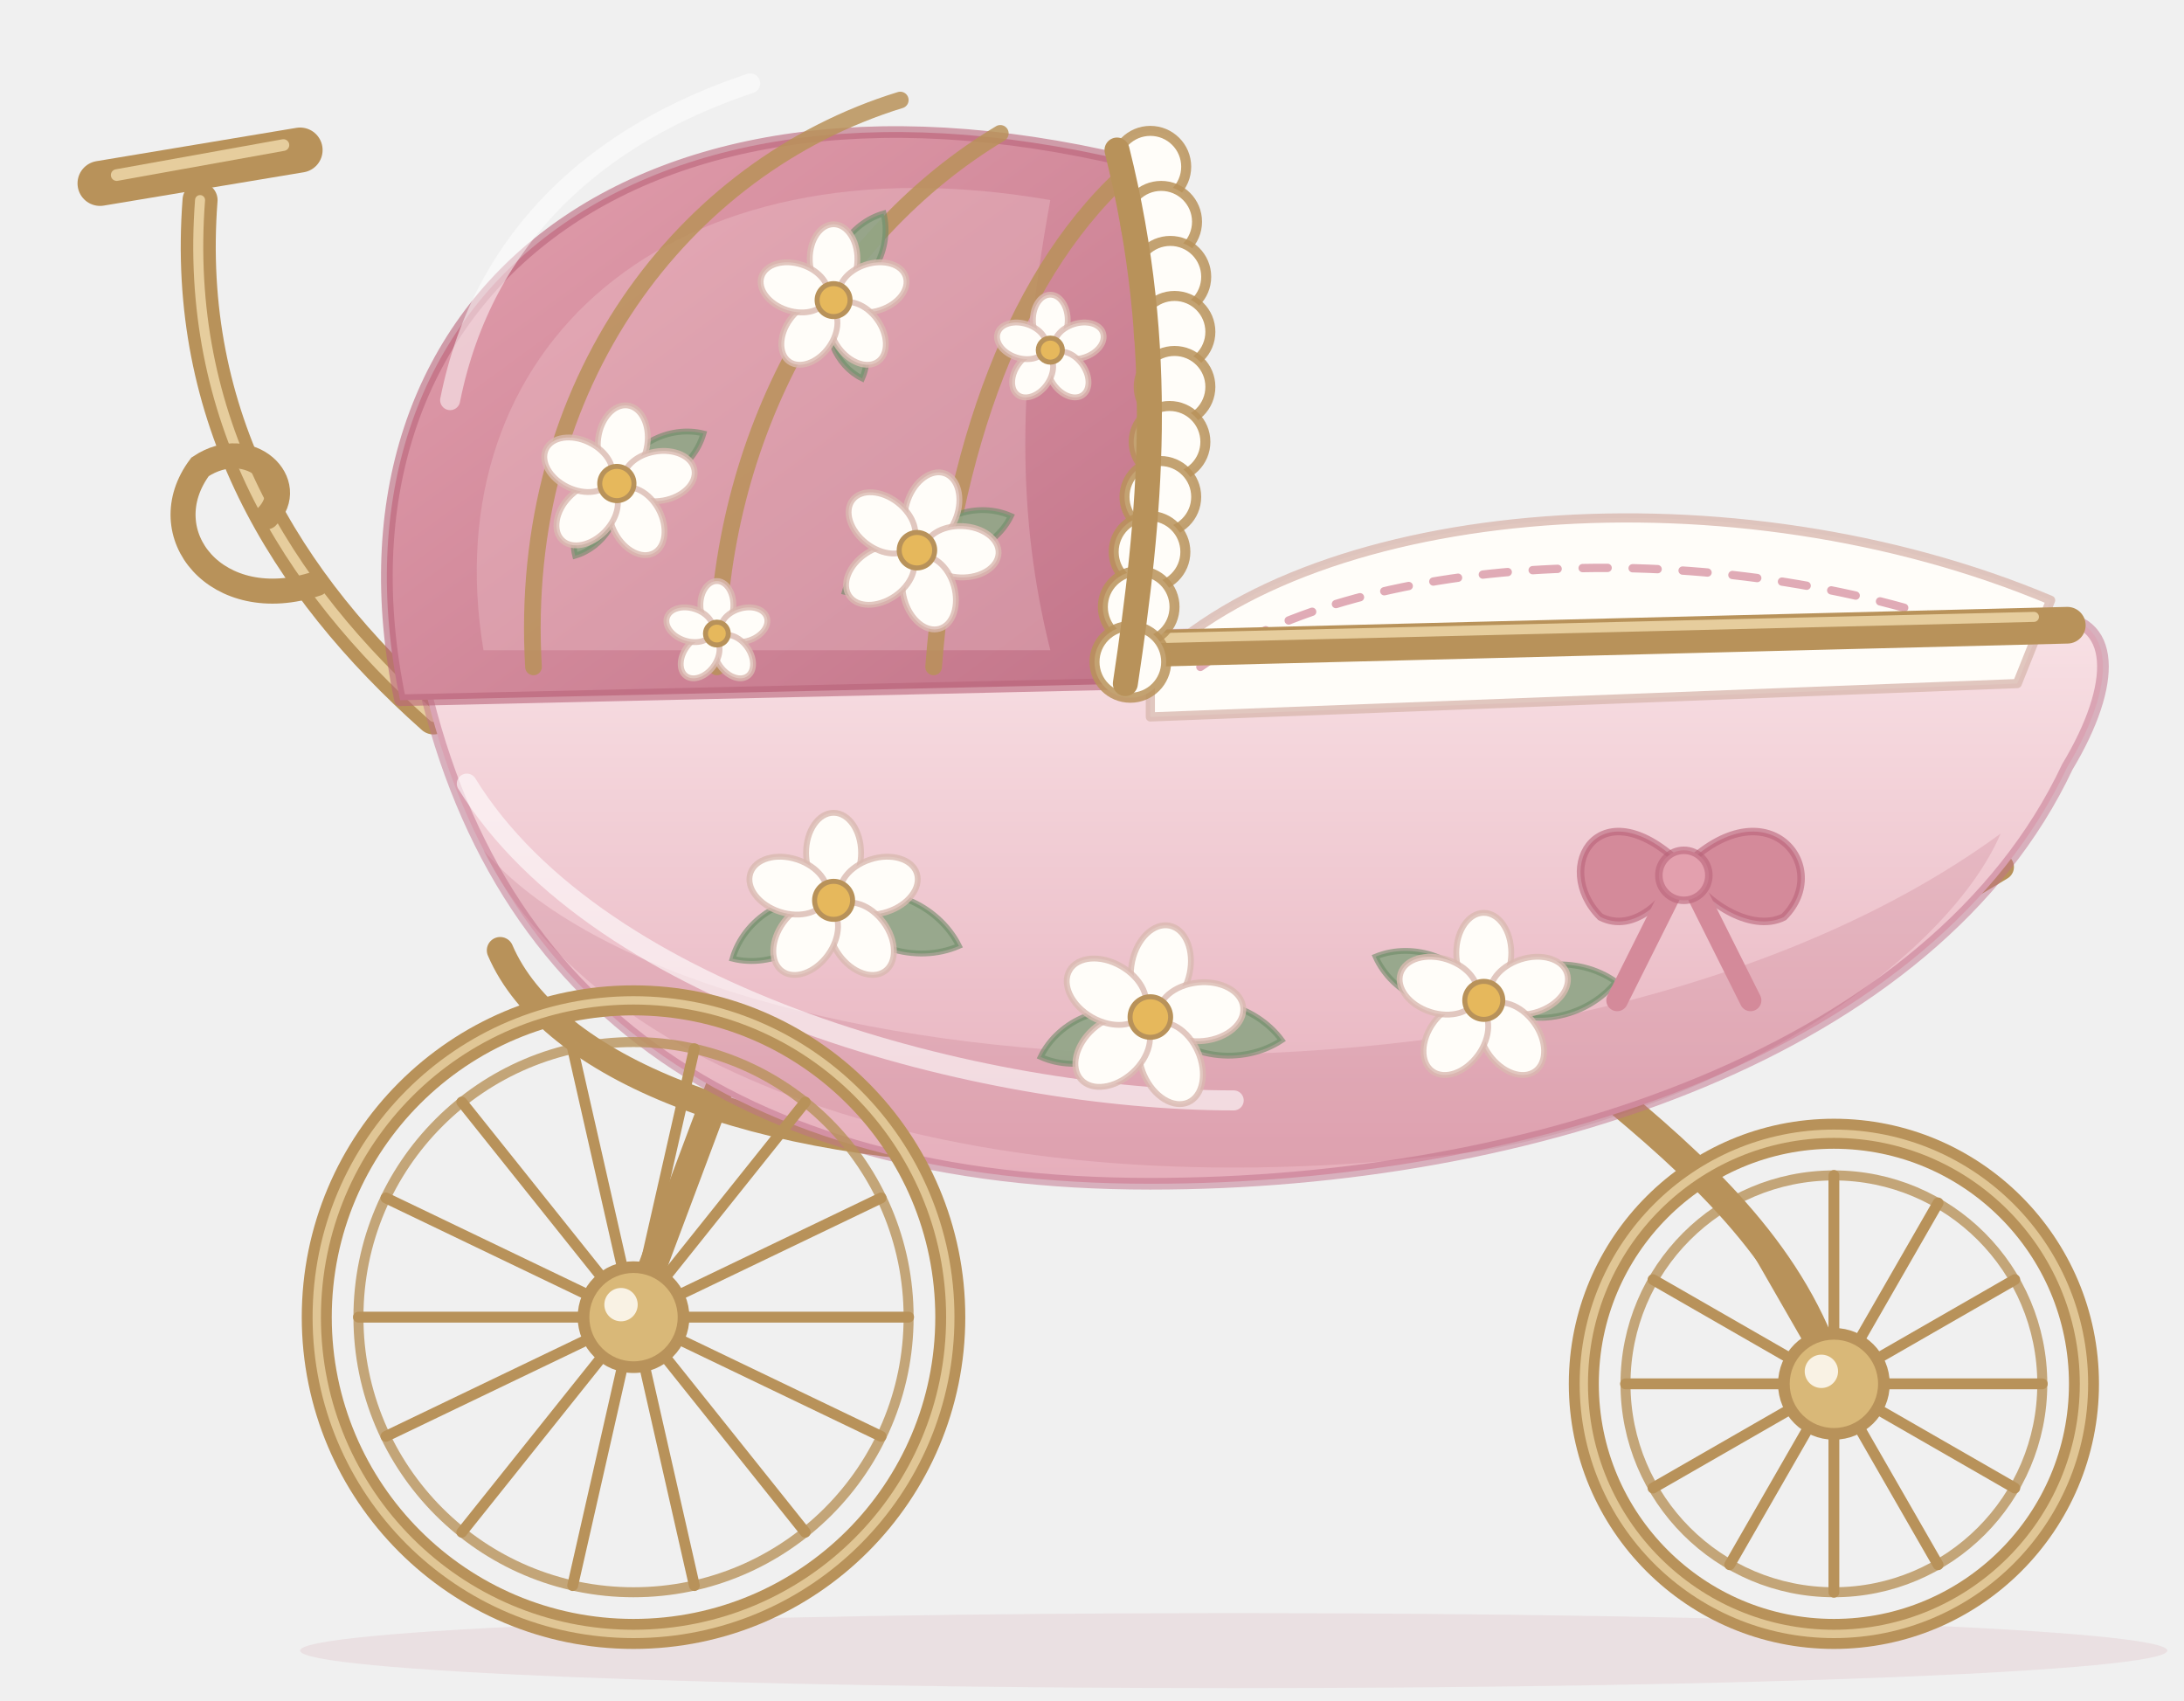
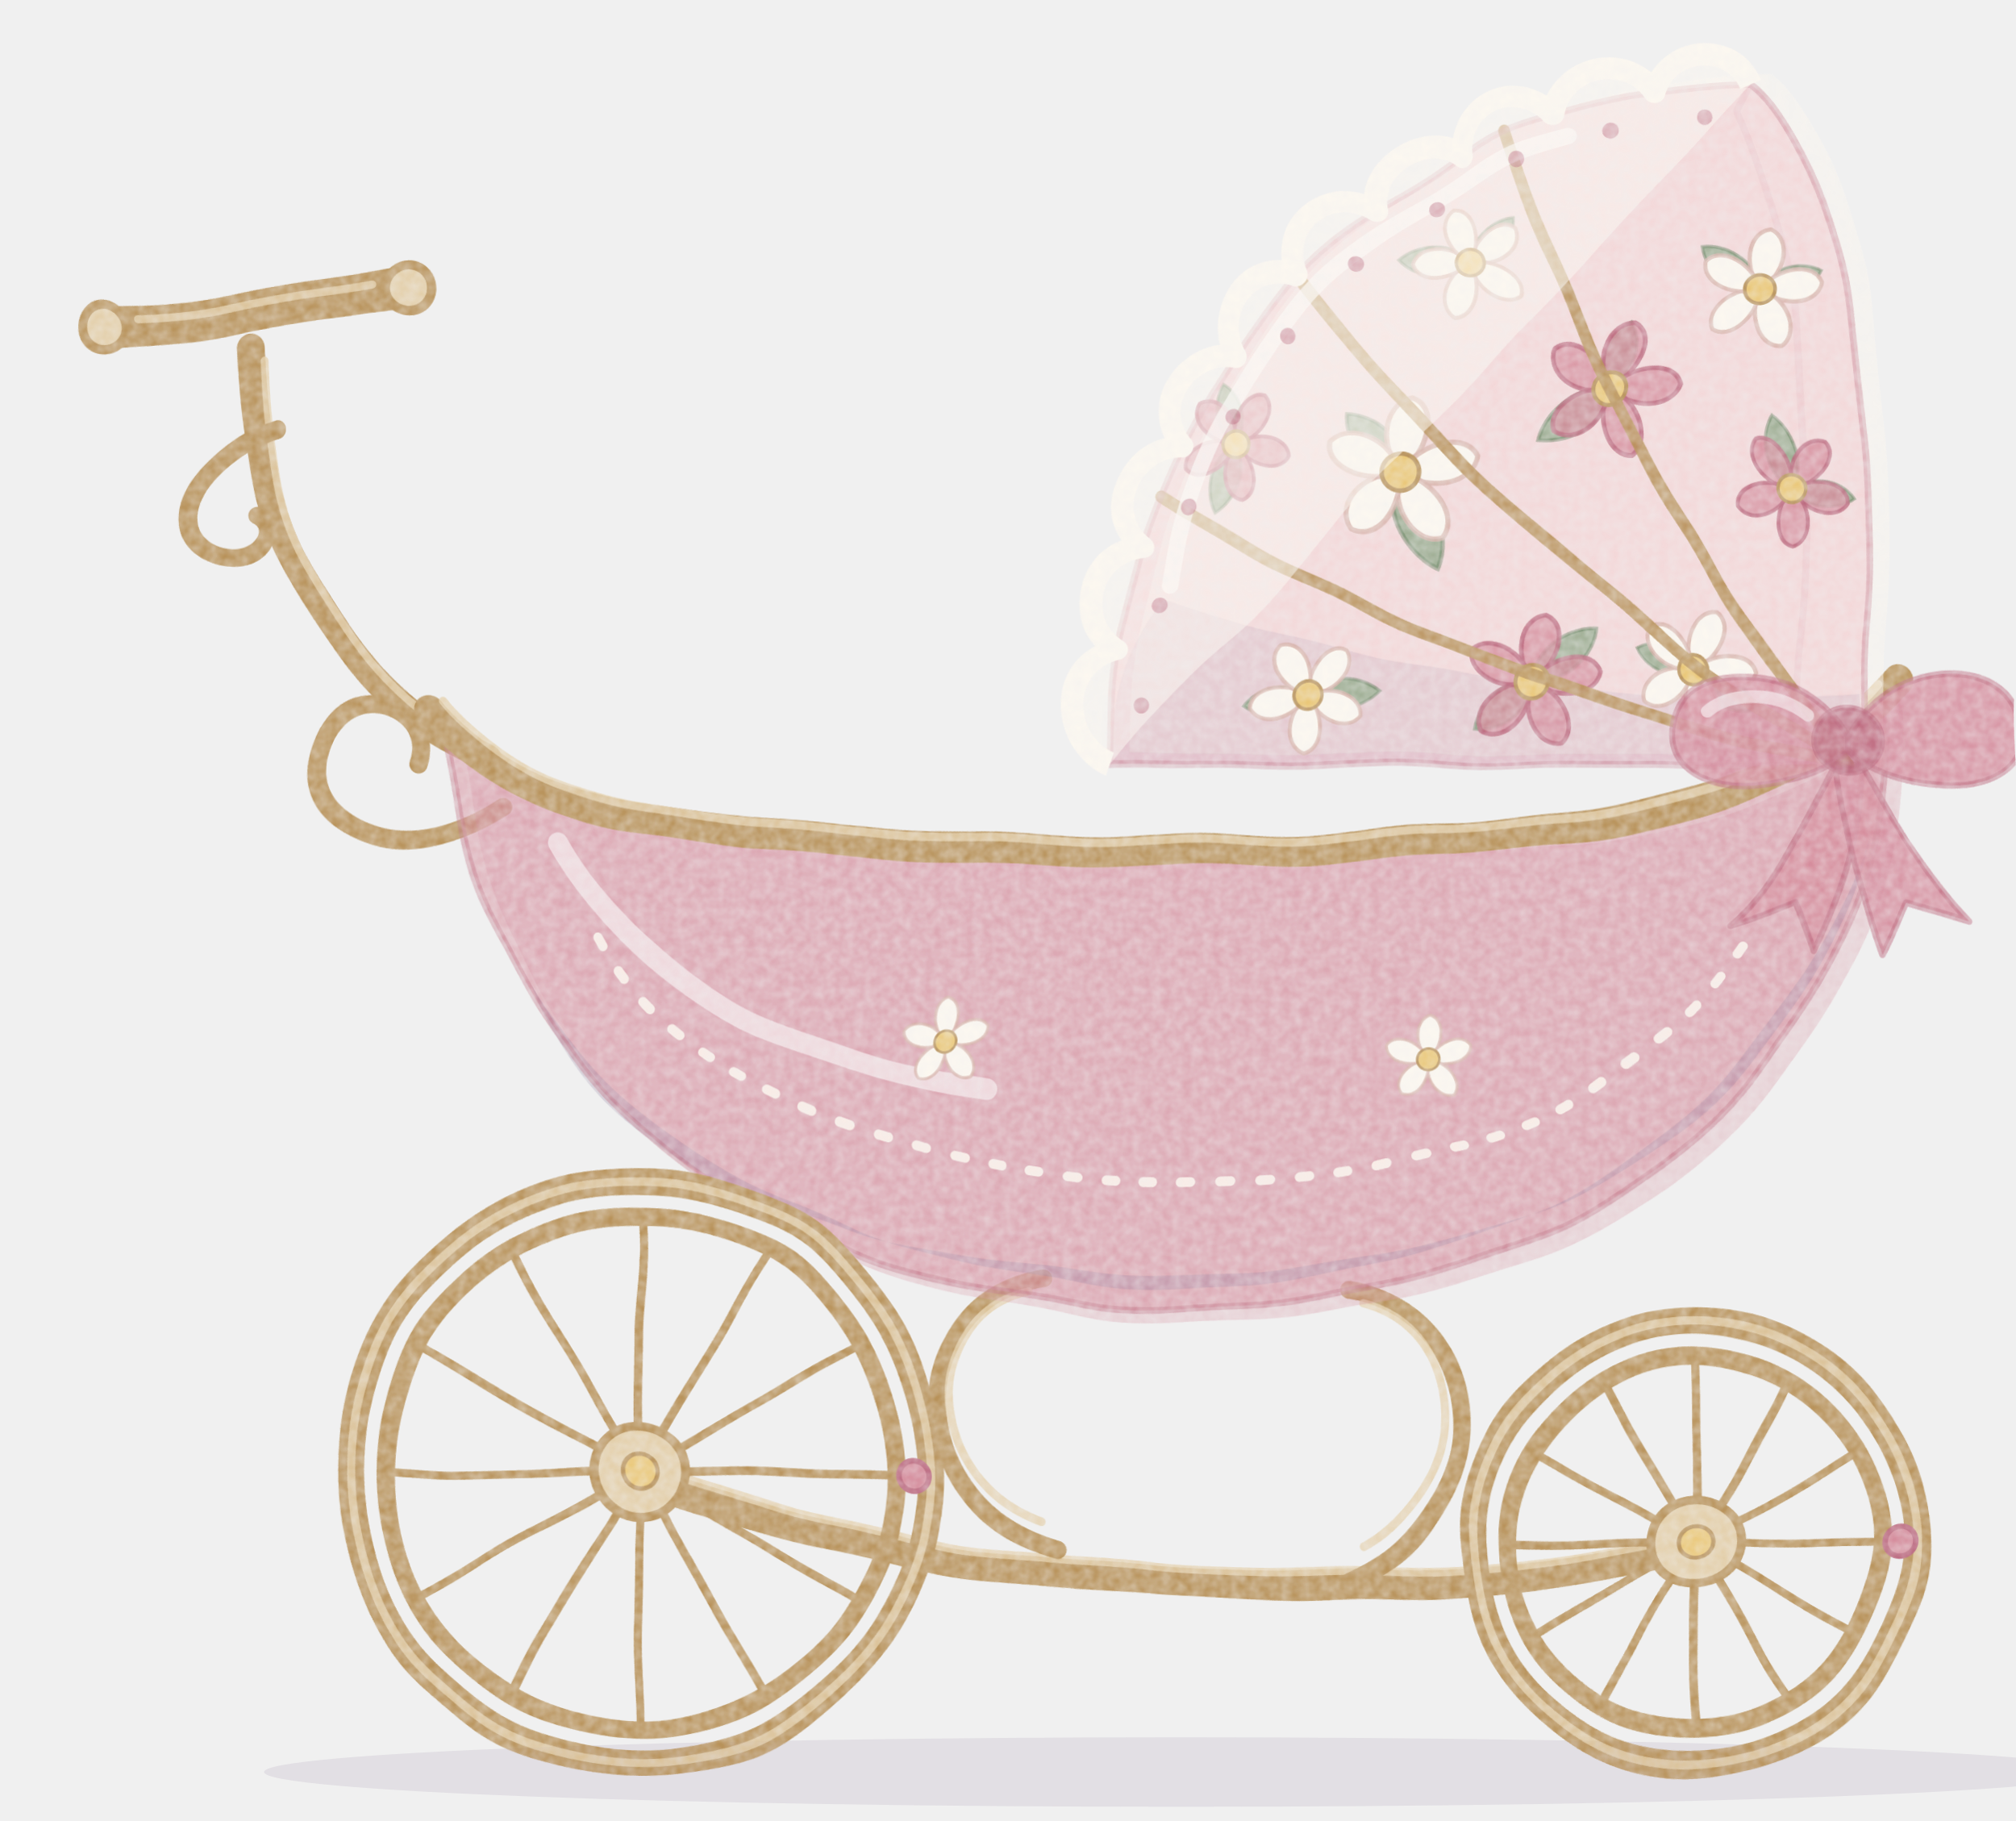
- <svg xmlns="http://www.w3.org/2000/svg" viewBox="12 38 262 204">
+ <svg xmlns="http://www.w3.org/2000/svg" viewBox="20 8 290 262">
  <defs>
-     <linearGradient id="ar-carriola-b" x1="0" y1="0" x2="0" y2="1">
-       <stop offset="0" stop-color="#f8e1e5" />
-       <stop offset="1" stop-color="#e6aebb" />
-     </linearGradient>
-     <linearGradient id="ar-carriola-h" x1="0" y1="0" x2="1" y2="1">
-       <stop offset="0" stop-color="#e3a0ae" />
-       <stop offset="1" stop-color="#c27489" />
-     </linearGradient>
+     <filter id="ar-carriola-wc" x="-6%" y="-6%" width="112%" height="112%">
+       <feTurbulence type="fractalNoise" baseFrequency="0.035" numOctaves="2" seed="6" result="n" />
+       <feDisplacementMap in="SourceGraphic" in2="n" scale="2.6" xChannelSelector="R" yChannelSelector="G" result="d" />
+       <feTurbulence type="fractalNoise" baseFrequency="0.7" numOctaves="2" seed="2" result="g" />
+       <feColorMatrix in="g" type="matrix" values="0 0 0 0 0  0 0 0 0 0  0 0 0 0 0  0 0 0 -0.6 1.08" result="ga" />
+       <feComposite in="d" in2="ga" operator="in" />
+     </filter>
+     <style>
+ .g{fill:none;stroke:#b8925a;stroke-width:4.2;stroke-linecap:round;stroke-linejoin:round}.g.t{stroke-width:2.6}.g.gr{stroke-width:6}.g.rm{stroke-width:4.4}.g.rb{stroke-width:1.7;stroke-opacity:.9}.g.rr{stroke-width:3.8}.g.th{stroke-width:2.6}.g.sp{stroke-width:1.2}
+ .gh{fill:none;stroke:#e3cea8;stroke-opacity:.8;stroke-width:1.2;stroke-linecap:round}.gd{fill:#e3cea8;stroke:#b8925a;stroke-width:1.3}
+ .w{fill:#d48a9a;opacity:.58}.w2{fill:#d48a9a;opacity:.32}.sh{fill:#897397;opacity:.26}.sh.hd{opacity:.14}.sh.ed{opacity:.2}
+ .ed{fill:none;stroke:#b9647a;stroke-opacity:.4;stroke-width:1;stroke-linejoin:round}.gl{fill:none;stroke:#fff;stroke-opacity:.55;stroke-width:3;stroke-linecap:round}
+ .st{fill:none;stroke:#fdf8f0;stroke-opacity:.85;stroke-width:1.4;stroke-dasharray:1.4 4.2;stroke-linecap:round}
+ .cl{fill:#f3d3d8;opacity:.95}.cl2{fill:#fdf8f0;opacity:.5}.lf{fill:#8fa686;fill-opacity:.85;stroke:#5f7a58;stroke-opacity:.5;stroke-width:.6}
+ .pa{fill:#d48a9a;fill-opacity:.82;stroke:#b9647a;stroke-opacity:.8;stroke-width:.7}.pb{fill:#fdf8f0;stroke:#d6b0a8;stroke-opacity:.8;stroke-width:.7}
+ .hr{fill:#eac777;stroke:#b8925a;stroke-width:.6}.lc{fill:none;stroke:#fdf8f0;stroke-width:3.2;stroke-linejoin:round}.lcf{fill:#fdf8f0;fill-opacity:.55}.ey{fill:#b9647a;fill-opacity:.45}
+ .bw{fill:#d48a9a;fill-opacity:.88;stroke:#b9647a;stroke-opacity:.55;stroke-width:.9;stroke-linejoin:round}.bk{fill:#b9647a;fill-opacity:.75;stroke:#b9647a;stroke-opacity:.6;stroke-width:.8}
+ .vl{fill:#d48a9a;stroke:#b9647a;stroke-width:.8}
+ </style>
  </defs>
-   <ellipse cx="160" cy="236" rx="112" ry="4.5" fill="#b9647a" fill-opacity=".12" />
-   <path d="M64 124C46 108 34 88 36 62" fill="none" stroke="#b8925a" stroke-width="4.2" stroke-linecap="round" />
-   <path d="M64 124C46 108 34 88 36 62" fill="none" stroke="#f1dcae" stroke-opacity=".8" stroke-width="1.2" stroke-linecap="round" />
-   <path d="M24 60L48 56" stroke="#b8925a" stroke-width="5.4" stroke-linecap="round" />
-   <path d="M26 59L46 55.4" stroke="#f1dcae" stroke-opacity=".8" stroke-width="1.4" stroke-linecap="round" />
-   <path d="M50 108C38 112 30 102 36 94C42 90 48 96 44 100" fill="none" stroke="#b8925a" stroke-width="3" stroke-linecap="round" />
-   <path d="M100 164L88 196M206 170C218 180 228 190 232 204" fill="none" stroke="#b8925a" stroke-width="3.4" stroke-linecap="round" />
-   <path d="M72 152C84 180 170 192 252 142" fill="none" stroke="#b8925a" stroke-width="3.2" stroke-linecap="round" />
-   <path d="M62 116L258 112C266 112 266 120 260 130C244 164 196 180 150 180C100 180 70 158 62 116Z" fill="url(#ar-carriola-b)" stroke="#c0708a" stroke-opacity=".5" stroke-width="1.4" stroke-linejoin="round" />
-   <path d="M70 140C96 170 200 176 252 138C246 152 222 170 190 176C130 184 84 168 70 140Z" fill="#b9647a" fill-opacity=".2" />
-   <path d="M68 132C84 158 130 170 160 170" fill="none" stroke="#fff" stroke-opacity=".6" stroke-width="2.4" stroke-linecap="round" />
-   <path d="M150 118C170 98 220 94 258 110L254 120L150 124Z" fill="#fffdf9" stroke="#d9b9b0" stroke-opacity=".8" stroke-width="1.1" stroke-linejoin="round" />
-   <path d="M156 118C176 104 218 102 250 114" fill="none" stroke="#d48a9a" stroke-opacity=".7" stroke-width="1" stroke-dasharray="3 3" stroke-linecap="round" />
-   <path d="M62 118L260 113" fill="none" stroke="#b8925a" stroke-width="4.4" stroke-linecap="round" />
-   <path d="M66 116.6L256 112" fill="none" stroke="#f1dcae" stroke-opacity=".8" stroke-width="1.2" stroke-linecap="round" />
-   <path transform="translate(112 146) rotate(20)" d="M0 0C4.8 -4.5 12 -3.8 16 0C12 3.8 4.8 4.5 0 0Z" fill="#8fa686" fill-opacity=".9" stroke="#6f8a68" stroke-opacity=".6" stroke-width=".7" />
-   <path transform="translate(112 146) rotate(150)" d="M0 0C4.2 -3.9 10.5 -3.4 14 0C10.5 3.4 4.2 3.9 0 0Z" fill="#8fa686" fill-opacity=".9" stroke="#6f8a68" stroke-opacity=".6" stroke-width=".7" />
-   <path transform="translate(150 160) rotate(10)" d="M0 0C4.8 -4.5 12 -3.8 16 0C12 3.8 4.8 4.5 0 0Z" fill="#8fa686" fill-opacity=".9" stroke="#6f8a68" stroke-opacity=".6" stroke-width=".7" />
-   <path transform="translate(150 160) rotate(160)" d="M0 0C4.2 -3.9 10.5 -3.4 14 0C10.5 3.4 4.2 3.9 0 0Z" fill="#8fa686" fill-opacity=".9" stroke="#6f8a68" stroke-opacity=".6" stroke-width=".7" />
-   <path transform="translate(190 158) rotate(-8)" d="M0 0C4.8 -4.5 12 -3.8 16 0C12 3.8 4.8 4.5 0 0Z" fill="#8fa686" fill-opacity=".9" stroke="#6f8a68" stroke-opacity=".6" stroke-width=".7" />
-   <path transform="translate(190 158) rotate(-158)" d="M0 0C4.2 -3.9 10.5 -3.4 14 0C10.5 3.4 4.2 3.9 0 0Z" fill="#8fa686" fill-opacity=".9" stroke="#6f8a68" stroke-opacity=".6" stroke-width=".7" />
-   <g transform="translate(112 146) rotate(0)">
-     <ellipse cx="0" cy="-5.7" rx="3.3" ry="4.8" transform="rotate(0)" fill="#fffdf9" stroke="#d9b9b0" stroke-opacity=".8" stroke-width=".7" />
-     <ellipse cx="0" cy="-5.7" rx="3.3" ry="4.8" transform="rotate(72)" fill="#fffdf9" stroke="#d9b9b0" stroke-opacity=".8" stroke-width=".7" />
-     <ellipse cx="0" cy="-5.7" rx="3.3" ry="4.8" transform="rotate(144)" fill="#fffdf9" stroke="#d9b9b0" stroke-opacity=".8" stroke-width=".7" />
-     <ellipse cx="0" cy="-5.7" rx="3.3" ry="4.8" transform="rotate(216)" fill="#fffdf9" stroke="#d9b9b0" stroke-opacity=".8" stroke-width=".7" />
-     <ellipse cx="0" cy="-5.7" rx="3.3" ry="4.8" transform="rotate(288)" fill="#fffdf9" stroke="#d9b9b0" stroke-opacity=".8" stroke-width=".7" />
-     <circle r="2.28" fill="#e6b85c" stroke="#b8925a" stroke-width=".6" />
+   <ellipse cx="190" cy="263" rx="132" ry="5" fill="#897397" opacity=".14" />
+   <g filter="url(#ar-carriola-wc)">
+     <path class="g" d="M112 221C160 238 220 240 264 231" />
+     <path class="gh" d="M114 219.5C162 236 220 238 262 229.5" />
+     <path class="g t" d="M170 192C150 196 150 224 172 231" />
+     <path class="g t" d="M214 194C236 198 236 226 214 236" />
+     <path class="gh t" d="M168 194C153 198 153 220 170 227" />
+     <path class="gh t" d="M216 196C232 200 232 222 216 231" />
+     <path class="g" d="M90 117C70 108 56 86 56 58" />
+     <path class="gh" d="M88.5 115C71 106 58 86 58 60" />
+     <path class="g gr" d="M36 55L78 50" />
+     <path class="gh" d="M40 53.5L74 49.4" />
+     <circle class="gd" cx="35" cy="55" r="3.2" />
+     <circle class="gd" cx="79" cy="50" r="3.2" />
+     <path class="g t" d="M92 124C76 135 61 125 67 114C72 106 83 110 80 118" />
+     <path class="g t" d="M60 70C47 73 43 85 51 88C57 90 61 84 57 82" />
+     <path class="w" d="M84 112C94 126 120 130 190 130C250 130 276 124 292 108C292 160 252 196 190 196C130 196 88 164 84 112Z" />
+     <path class="w2" transform="translate(2.5 2)" d="M84 112C94 126 120 130 190 130C250 130 276 124 292 108C292 160 252 196 190 196C130 196 88 164 84 112Z" />
+     <path class="sh" d="M96 150C112 176 150 193 190 193C240 193 276 168 289 128C280 168 244 191 192 191C140 191 106 176 96 150Z" />
+     <path class="ed" d="M84 112C94 126 120 130 190 130C250 130 276 124 292 108C292 160 252 196 190 196C130 196 88 164 84 112Z" />
+     <path class="st" d="M106 143C118 164 152 178 190 178C230 178 258 166 272 142" />
+     <path class="gl" d="M100 129C112 150 136 161 162 165" />
+     <g transform="translate(156 158) scale(.62)">
+       <path class="pb" transform="rotate(0)" d="M0 0C-3.6 -3.4 -3.6 -9.4 0 -10.4C3.6 -9.4 3.6 -3.4 0 0Z" />
+       <path class="pb" transform="rotate(72)" d="M0 0C-3.6 -3.4 -3.6 -9.4 0 -10.4C3.6 -9.4 3.6 -3.4 0 0Z" />
+       <path class="pb" transform="rotate(144)" d="M0 0C-3.6 -3.4 -3.6 -9.4 0 -10.4C3.6 -9.4 3.6 -3.4 0 0Z" />
+       <path class="pb" transform="rotate(216)" d="M0 0C-3.6 -3.4 -3.6 -9.4 0 -10.4C3.6 -9.4 3.6 -3.4 0 0Z" />
+       <path class="pb" transform="rotate(288)" d="M0 0C-3.6 -3.4 -3.6 -9.4 0 -10.4C3.6 -9.4 3.6 -3.4 0 0Z" />
+       <circle class="hr" r="2.6" />
+     </g>
+     <g transform="translate(226 160) scale(.62)">
+       <path class="pb" transform="rotate(0)" d="M0 0C-3.6 -3.4 -3.6 -9.4 0 -10.4C3.6 -9.4 3.6 -3.4 0 0Z" />
+       <path class="pb" transform="rotate(72)" d="M0 0C-3.6 -3.4 -3.6 -9.4 0 -10.4C3.6 -9.4 3.6 -3.4 0 0Z" />
+       <path class="pb" transform="rotate(144)" d="M0 0C-3.6 -3.4 -3.6 -9.4 0 -10.4C3.6 -9.4 3.6 -3.4 0 0Z" />
+       <path class="pb" transform="rotate(216)" d="M0 0C-3.6 -3.4 -3.6 -9.4 0 -10.4C3.6 -9.4 3.6 -3.4 0 0Z" />
+       <path class="pb" transform="rotate(288)" d="M0 0C-3.6 -3.4 -3.6 -9.4 0 -10.4C3.6 -9.4 3.6 -3.4 0 0Z" />
+       <circle class="hr" r="2.6" />
+     </g>
+     <path class="g rm" d="M82 110C94 126 120 130 190 130C250 130 276 124 294 106" />
+     <path class="gh" d="M84 108.6C96 124.6 121 128.6 190 128.6C250 128.6 275 122.6 291 106.6" />
+     <path class="cl" d="M288 118L180 118C178 62 224 20 272 20C286 30 292 76 288 118Z" />
+     <path class="cl2" transform="translate(3 -1.5)" d="M288 118L180 118C178 62 224 20 272 20C286 30 292 76 288 118Z" />
+     <path class="w2" style="opacity:.16" d="M288 118L180 118C178 62 224 20 272 20C286 30 292 76 288 118Z" />
+     <path class="sh hd" d="M288 118L180 118C180 108 183 100 187 94C220 106 262 110 288 108Z" />
+     <path class="sh ed" d="M272 20C286 30 292 76 288 118L277 118C283 80 280 46 270 24Z" />
+     <path class="lf" transform="translate(240 106) rotate(-40) scale(0.9)" d="M0 0C4 -4 10 -3 13 0C10 3 4 4 0 0Z" />
+     <path class="lf" transform="translate(240 106) rotate(140) scale(0.8)" d="M0 0C4 -4 10 -3 13 0C10 3 4 4 0 0Z" />
+     <path class="lf" transform="translate(208 108) rotate(-3) scale(0.8)" d="M0 0C4 -4 10 -3 13 0C10 3 4 4 0 0Z" />
+     <path class="lf" transform="translate(208 108) rotate(169) scale(0.7)" d="M0 0C4 -4 10 -3 13 0C10 3 4 4 0 0Z" />
+     <path class="lf" transform="translate(264 104) rotate(34) scale(0.8)" d="M0 0C4 -4 10 -3 13 0C10 3 4 4 0 0Z" />
+     <path class="lf" transform="translate(264 104) rotate(198) scale(0.7)" d="M0 0C4 -4 10 -3 13 0C10 3 4 4 0 0Z" />
+     <path class="lf" transform="translate(222 76) rotate(71) scale(1.1)" d="M0 0C4 -4 10 -3 13 0C10 3 4 4 0 0Z" />
+     <path class="lf" transform="translate(222 76) rotate(227) scale(0.9)" d="M0 0C4 -4 10 -3 13 0C10 3 4 4 0 0Z" />
+     <path class="lf" transform="translate(198 72) rotate(108) scale(0.8)" d="M0 0C4 -4 10 -3 13 0C10 3 4 4 0 0Z" />
+     <path class="lf" transform="translate(198 72) rotate(256) scale(0.7)" d="M0 0C4 -4 10 -3 13 0C10 3 4 4 0 0Z" />
+     <path class="lf" transform="translate(252 64) rotate(145) scale(1)" d="M0 0C4 -4 10 -3 13 0C10 3 4 4 0 0Z" />
+     <path class="lf" transform="translate(252 64) rotate(285) scale(0.8)" d="M0 0C4 -4 10 -3 13 0C10 3 4 4 0 0Z" />
+     <path class="lf" transform="translate(232 46) rotate(182) scale(0.8)" d="M0 0C4 -4 10 -3 13 0C10 3 4 4 0 0Z" />
+     <path class="lf" transform="translate(232 46) rotate(314) scale(0.7)" d="M0 0C4 -4 10 -3 13 0C10 3 4 4 0 0Z" />
+     <path class="lf" transform="translate(273 50) rotate(219) scale(0.8)" d="M0 0C4 -4 10 -3 13 0C10 3 4 4 0 0Z" />
+     <path class="lf" transform="translate(273 50) rotate(343) scale(0.7)" d="M0 0C4 -4 10 -3 13 0C10 3 4 4 0 0Z" />
+     <path class="lf" transform="translate(278 78) rotate(256) scale(0.8)" d="M0 0C4 -4 10 -3 13 0C10 3 4 4 0 0Z" />
+     <path class="lf" transform="translate(278 78) rotate(372) scale(0.7)" d="M0 0C4 -4 10 -3 13 0C10 3 4 4 0 0Z" />
+     <g transform="translate(240 106) rotate(10) scale(0.95)">
+       <path class="pa" transform="rotate(0)" d="M0 0C-3.6 -3.4 -3.6 -9.4 0 -10.4C3.6 -9.4 3.6 -3.4 0 0Z" />
+       <path class="pa" transform="rotate(72)" d="M0 0C-3.6 -3.4 -3.6 -9.4 0 -10.4C3.6 -9.4 3.6 -3.4 0 0Z" />
+       <path class="pa" transform="rotate(144)" d="M0 0C-3.6 -3.4 -3.6 -9.4 0 -10.4C3.6 -9.4 3.6 -3.4 0 0Z" />
+       <path class="pa" transform="rotate(216)" d="M0 0C-3.6 -3.4 -3.6 -9.4 0 -10.4C3.6 -9.4 3.6 -3.4 0 0Z" />
+       <path class="pa" transform="rotate(288)" d="M0 0C-3.6 -3.4 -3.6 -9.4 0 -10.4C3.6 -9.4 3.6 -3.4 0 0Z" />
+       <circle class="hr" r="2.5" />
+     </g>
+     <g transform="translate(208 108) rotate(40) scale(0.8)">
+       <path class="pb" transform="rotate(0)" d="M0 0C-3.6 -3.4 -3.6 -9.4 0 -10.4C3.6 -9.4 3.6 -3.4 0 0Z" />
+       <path class="pb" transform="rotate(72)" d="M0 0C-3.6 -3.4 -3.6 -9.4 0 -10.4C3.6 -9.4 3.6 -3.4 0 0Z" />
+       <path class="pb" transform="rotate(144)" d="M0 0C-3.6 -3.4 -3.6 -9.4 0 -10.4C3.6 -9.4 3.6 -3.4 0 0Z" />
+       <path class="pb" transform="rotate(216)" d="M0 0C-3.6 -3.4 -3.6 -9.4 0 -10.4C3.6 -9.4 3.6 -3.4 0 0Z" />
+       <path class="pb" transform="rotate(288)" d="M0 0C-3.6 -3.4 -3.6 -9.4 0 -10.4C3.6 -9.4 3.6 -3.4 0 0Z" />
+       <circle class="hr" r="2.5" />
+     </g>
+     <g transform="translate(264 104) rotate(22) scale(0.85)">
+       <path class="pb" transform="rotate(0)" d="M0 0C-3.6 -3.4 -3.6 -9.4 0 -10.4C3.6 -9.4 3.6 -3.4 0 0Z" />
+       <path class="pb" transform="rotate(72)" d="M0 0C-3.6 -3.4 -3.6 -9.4 0 -10.4C3.6 -9.4 3.6 -3.4 0 0Z" />
+       <path class="pb" transform="rotate(144)" d="M0 0C-3.6 -3.4 -3.6 -9.4 0 -10.4C3.6 -9.4 3.6 -3.4 0 0Z" />
+       <path class="pb" transform="rotate(216)" d="M0 0C-3.6 -3.4 -3.6 -9.4 0 -10.4C3.6 -9.4 3.6 -3.4 0 0Z" />
+       <path class="pb" transform="rotate(288)" d="M0 0C-3.6 -3.4 -3.6 -9.4 0 -10.4C3.6 -9.4 3.6 -3.4 0 0Z" />
+       <circle class="hr" r="2.5" />
+     </g>
+     <g transform="translate(222 76) rotate(5) scale(1.05)">
+       <path class="pb" transform="rotate(0)" d="M0 0C-3.6 -3.4 -3.6 -9.4 0 -10.4C3.6 -9.4 3.6 -3.4 0 0Z" />
+       <path class="pb" transform="rotate(72)" d="M0 0C-3.6 -3.4 -3.6 -9.4 0 -10.4C3.6 -9.4 3.6 -3.4 0 0Z" />
+       <path class="pb" transform="rotate(144)" d="M0 0C-3.6 -3.4 -3.6 -9.4 0 -10.4C3.6 -9.4 3.6 -3.4 0 0Z" />
+       <path class="pb" transform="rotate(216)" d="M0 0C-3.6 -3.4 -3.6 -9.4 0 -10.4C3.6 -9.4 3.6 -3.4 0 0Z" />
+       <path class="pb" transform="rotate(288)" d="M0 0C-3.6 -3.4 -3.6 -9.4 0 -10.4C3.6 -9.4 3.6 -3.4 0 0Z" />
+       <circle class="hr" r="2.5" />
+     </g>
+     <g transform="translate(198 72) rotate(30) scale(0.8)">
+       <path class="pa" transform="rotate(0)" d="M0 0C-3.6 -3.4 -3.6 -9.4 0 -10.4C3.6 -9.4 3.6 -3.4 0 0Z" />
+       <path class="pa" transform="rotate(72)" d="M0 0C-3.6 -3.4 -3.6 -9.4 0 -10.4C3.6 -9.4 3.6 -3.4 0 0Z" />
+       <path class="pa" transform="rotate(144)" d="M0 0C-3.6 -3.4 -3.6 -9.4 0 -10.4C3.6 -9.4 3.6 -3.4 0 0Z" />
+       <path class="pa" transform="rotate(216)" d="M0 0C-3.6 -3.4 -3.6 -9.4 0 -10.4C3.6 -9.4 3.6 -3.4 0 0Z" />
+       <path class="pa" transform="rotate(288)" d="M0 0C-3.6 -3.4 -3.6 -9.4 0 -10.4C3.6 -9.4 3.6 -3.4 0 0Z" />
+       <circle class="hr" r="2.5" />
+     </g>
+     <g transform="translate(252 64) rotate(18) scale(1)">
+       <path class="pa" transform="rotate(0)" d="M0 0C-3.6 -3.4 -3.6 -9.4 0 -10.4C3.6 -9.4 3.6 -3.4 0 0Z" />
+       <path class="pa" transform="rotate(72)" d="M0 0C-3.6 -3.4 -3.6 -9.4 0 -10.4C3.6 -9.4 3.6 -3.4 0 0Z" />
+       <path class="pa" transform="rotate(144)" d="M0 0C-3.6 -3.4 -3.6 -9.4 0 -10.4C3.6 -9.4 3.6 -3.4 0 0Z" />
+       <path class="pa" transform="rotate(216)" d="M0 0C-3.6 -3.4 -3.6 -9.4 0 -10.4C3.6 -9.4 3.6 -3.4 0 0Z" />
+       <path class="pa" transform="rotate(288)" d="M0 0C-3.6 -3.4 -3.6 -9.4 0 -10.4C3.6 -9.4 3.6 -3.4 0 0Z" />
+       <circle class="hr" r="2.5" />
+     </g>
+     <g transform="translate(232 46) rotate(52) scale(0.8)">
+       <path class="pb" transform="rotate(0)" d="M0 0C-3.6 -3.4 -3.6 -9.4 0 -10.4C3.6 -9.4 3.6 -3.4 0 0Z" />
+       <path class="pb" transform="rotate(72)" d="M0 0C-3.6 -3.4 -3.6 -9.4 0 -10.4C3.6 -9.4 3.6 -3.4 0 0Z" />
+       <path class="pb" transform="rotate(144)" d="M0 0C-3.6 -3.4 -3.6 -9.4 0 -10.4C3.6 -9.4 3.6 -3.4 0 0Z" />
+       <path class="pb" transform="rotate(216)" d="M0 0C-3.6 -3.4 -3.6 -9.4 0 -10.4C3.6 -9.4 3.6 -3.4 0 0Z" />
+       <path class="pb" transform="rotate(288)" d="M0 0C-3.6 -3.4 -3.6 -9.4 0 -10.4C3.6 -9.4 3.6 -3.4 0 0Z" />
+       <circle class="hr" r="2.5" />
+     </g>
+     <g transform="translate(273 50) rotate(12) scale(0.85)">
+       <path class="pb" transform="rotate(0)" d="M0 0C-3.6 -3.4 -3.6 -9.4 0 -10.4C3.6 -9.4 3.6 -3.4 0 0Z" />
+       <path class="pb" transform="rotate(72)" d="M0 0C-3.6 -3.4 -3.6 -9.4 0 -10.4C3.6 -9.4 3.6 -3.4 0 0Z" />
+       <path class="pb" transform="rotate(144)" d="M0 0C-3.6 -3.4 -3.6 -9.4 0 -10.4C3.6 -9.4 3.6 -3.4 0 0Z" />
+       <path class="pb" transform="rotate(216)" d="M0 0C-3.6 -3.4 -3.6 -9.4 0 -10.4C3.6 -9.4 3.6 -3.4 0 0Z" />
+       <path class="pb" transform="rotate(288)" d="M0 0C-3.6 -3.4 -3.6 -9.4 0 -10.4C3.6 -9.4 3.6 -3.4 0 0Z" />
+       <circle class="hr" r="2.5" />
+     </g>
+     <g transform="translate(278 78) rotate(36) scale(0.8)">
+       <path class="pa" transform="rotate(0)" d="M0 0C-3.6 -3.4 -3.6 -9.4 0 -10.4C3.6 -9.4 3.6 -3.4 0 0Z" />
+       <path class="pa" transform="rotate(72)" d="M0 0C-3.6 -3.4 -3.6 -9.4 0 -10.4C3.6 -9.4 3.6 -3.4 0 0Z" />
+       <path class="pa" transform="rotate(144)" d="M0 0C-3.6 -3.4 -3.6 -9.4 0 -10.4C3.6 -9.4 3.6 -3.4 0 0Z" />
+       <path class="pa" transform="rotate(216)" d="M0 0C-3.6 -3.4 -3.6 -9.4 0 -10.4C3.6 -9.4 3.6 -3.4 0 0Z" />
+       <path class="pa" transform="rotate(288)" d="M0 0C-3.6 -3.4 -3.6 -9.4 0 -10.4C3.6 -9.4 3.6 -3.4 0 0Z" />
+       <circle class="hr" r="2.5" />
+     </g>
+     <path class="g rb" d="M286 118Q225.4 104.6 186.8 79.1" />
+     <path class="g rb" d="M286 118Q236.7 87.5 207.2 48" />
+     <path class="g rb" d="M286 118Q253.1 76.2 237.1 27.4" />
+     <path class="ed" style="stroke-opacity:.3" d="M288 118L180 118C178 62 224 20 272 20C286 30 292 76 288 118Z" />
+     <path class="gl" style="stroke-opacity:.7;stroke-width:2.4" d="M188 92C192 64 214 38 246 28" />
+     <path class="lcf" d="M180 118A8.6 8.6 0 0 1 180.8 101.6A8.3 8.3 0 0 1 184.2 86.3A8 8 0 0 1 189.9 72.1A7.9 7.9 0 0 1 197.7 59.3A7.8 7.8 0 0 1 207.2 48A7.7 7.7 0 0 1 218.3 38.4A7.7 7.7 0 0 1 230.6 30.6A7.6 7.6 0 0 1 243.8 24.8A7.6 7.6 0 0 1 257.7 21.2A7.6 7.6 0 0 1 272 20" />
+     <path class="lc" d="M180 118A8.6 8.6 0 0 1 180.8 101.6A8.3 8.3 0 0 1 184.2 86.3A8 8 0 0 1 189.9 72.1A7.9 7.9 0 0 1 197.7 59.3A7.8 7.8 0 0 1 207.2 48A7.7 7.7 0 0 1 218.3 38.4A7.7 7.7 0 0 1 230.6 30.6A7.6 7.6 0 0 1 243.8 24.8A7.6 7.6 0 0 1 257.7 21.2A7.6 7.6 0 0 1 272 20" />
+     <circle class="ey" cx="184.6" cy="110" r="1.15" />
+     <circle class="ey" cx="186.6" cy="94.9" r="1.15" />
+     <circle class="ey" cx="190.9" cy="80.8" r="1.15" />
+     <circle class="ey" cx="197.4" cy="67.9" r="1.15" />
+     <circle class="ey" cx="205.7" cy="56.4" r="1.15" />
+     <circle class="ey" cx="215.5" cy="46.4" r="1.15" />
+     <circle class="ey" cx="226.7" cy="38" r="1.15" />
+     <circle class="ey" cx="238.9" cy="31.5" r="1.15" />
+     <circle class="ey" cx="251.8" cy="27.1" r="1.15" />
+     <circle class="ey" cx="265.2" cy="24.8" r="1.15" />
+     <g transform="translate(286 114)">
+       <path class="bw" d="M-2 4C-8 14 -10 20 -17 27L-8 24L-5 31C-1 22 1 14 2 5Z" />
+       <path class="bw" d="M2 4C8 14 10 20 17 27L8 24L5 31C1 22 -1 14 -2 5Z" />
+       <path class="bw" d="M0 0C-6 -10 -23 -13 -25 -2C-27 9 -8 9 0 2Z" />
+       <path class="bw" d="M0 0C6 -10 23 -13 25 -2C27 9 8 9 0 2Z" />
+       <path class="gl" style="stroke-width:1.8" d="M-6 -3C-11 -7 -17 -7 -20 -4" />
+       <ellipse class="bk" cx="0" cy=".5" rx="5.2" ry="4.6" />
+     </g>
+     <circle class="g rr" cx="112" cy="220" r="42" />
+     <circle class="gh rr" cx="112" cy="220" r="42" />
+     <circle class="g th" cx="112" cy="220" r="37" />
+     <path class="g sp" d="M118 220L149 220M117.2 223L144 238.5M115 225.2L130.5 252M112 226L112 257M109 225.2L93.5 252M106.8 223L80 238.5M106 220L75 220M106.8 217L80 201.5M109 214.8L93.5 188M112 214L112 183M115 214.8L130.5 188M117.2 217L144 201.5" />
+     <circle class="gd" cx="112" cy="220" r="6.4" />
+     <circle class="hr" cx="112" cy="220" r="2.4" />
+     <circle class="vl" cx="151.5" cy="220" r="2.2" />
+     <circle class="g rr" cx="264" cy="230" r="32" />
+     <circle class="gh rr" cx="264" cy="230" r="32" />
+     <circle class="g th" cx="264" cy="230" r="27" />
+     <path class="g sp" d="M270 230L291 230M269.2 233L287.4 243.5M267 235.2L277.5 253.4M264 236L264 257M261 235.2L250.5 253.4M258.8 233L240.6 243.5M258 230L237 230M258.8 227L240.6 216.5M261 224.8L250.5 206.6M264 224L264 203M267 224.8L277.5 206.6M269.2 227L287.4 216.5" />
+     <circle class="gd" cx="264" cy="230" r="6.4" />
+     <circle class="hr" cx="264" cy="230" r="2.4" />
+     <circle class="vl" cx="293.5" cy="230" r="2.2" />
  </g>
-   <g transform="translate(150 160) rotate(12)">
-     <ellipse cx="0" cy="-6.08" rx="3.52" ry="5.12" transform="rotate(0)" fill="#fffdf9" stroke="#d9b9b0" stroke-opacity=".8" stroke-width=".7" />
-     <ellipse cx="0" cy="-6.08" rx="3.52" ry="5.12" transform="rotate(72)" fill="#fffdf9" stroke="#d9b9b0" stroke-opacity=".8" stroke-width=".7" />
-     <ellipse cx="0" cy="-6.08" rx="3.52" ry="5.12" transform="rotate(144)" fill="#fffdf9" stroke="#d9b9b0" stroke-opacity=".8" stroke-width=".7" />
-     <ellipse cx="0" cy="-6.08" rx="3.52" ry="5.12" transform="rotate(216)" fill="#fffdf9" stroke="#d9b9b0" stroke-opacity=".8" stroke-width=".7" />
-     <ellipse cx="0" cy="-6.08" rx="3.52" ry="5.12" transform="rotate(288)" fill="#fffdf9" stroke="#d9b9b0" stroke-opacity=".8" stroke-width=".7" />
-     <circle r="2.432" fill="#e6b85c" stroke="#b8925a" stroke-width=".6" />
-   </g>
-   <g transform="translate(190 158) rotate(0)">
-     <ellipse cx="0" cy="-5.7" rx="3.3" ry="4.8" transform="rotate(0)" fill="#fffdf9" stroke="#d9b9b0" stroke-opacity=".8" stroke-width=".7" />
-     <ellipse cx="0" cy="-5.7" rx="3.3" ry="4.8" transform="rotate(72)" fill="#fffdf9" stroke="#d9b9b0" stroke-opacity=".8" stroke-width=".7" />
-     <ellipse cx="0" cy="-5.7" rx="3.3" ry="4.8" transform="rotate(144)" fill="#fffdf9" stroke="#d9b9b0" stroke-opacity=".8" stroke-width=".7" />
-     <ellipse cx="0" cy="-5.7" rx="3.3" ry="4.8" transform="rotate(216)" fill="#fffdf9" stroke="#d9b9b0" stroke-opacity=".8" stroke-width=".7" />
-     <ellipse cx="0" cy="-5.7" rx="3.3" ry="4.8" transform="rotate(288)" fill="#fffdf9" stroke="#d9b9b0" stroke-opacity=".8" stroke-width=".7" />
-     <circle r="2.28" fill="#e6b85c" stroke="#b8925a" stroke-width=".6" />
-   </g>
-   <g>
-     <path d="M214 142C204 132 198 142 204 148C208 150 212 146 214 142ZM214 142C224 132 232 142 226 148C222 150 216 146 214 142Z" fill="#d48a9a" stroke="#b9647a" stroke-opacity=".6" stroke-width=".9" stroke-linejoin="round" />
-     <path d="M213 144L206 158M215 144L222 158" fill="none" stroke="#d48a9a" stroke-width="2.6" stroke-linecap="round" />
-     <circle cx="214" cy="143" r="3" fill="#e3a0ae" stroke="#b9647a" stroke-opacity=".6" stroke-width=".9" />
-   </g>
-   <path d="M60 122C50 74 88 42 150 58C152 80 150 100 148 120Z" fill="url(#ar-carriola-h)" stroke="#b9647a" stroke-opacity=".6" stroke-width="1.4" stroke-linejoin="round" />
-   <path d="M70 116C64 80 92 54 138 62C134 84 134 100 138 116Z" fill="#f3d3d8" fill-opacity=".28" />
-   <path d="M76 118C74 84 94 58 120 50M98 118C98 90 112 66 132 54M124 118C126 92 134 70 148 58" fill="none" stroke="#b8925a" stroke-opacity=".85" stroke-width="2" stroke-linecap="round" />
-   <path d="M66 86C70 66 84 54 102 48" fill="none" stroke="#fff" stroke-opacity=".5" stroke-width="2.4" stroke-linecap="round" />
-   <path transform="translate(86 96) rotate(-30)" d="M0 0C3.6 -3.4 9 -2.9 12 0C9 2.9 3.6 3.4 0 0Z" fill="#8fa686" fill-opacity=".9" stroke="#6f8a68" stroke-opacity=".6" stroke-width=".7" />
-   <path transform="translate(86 96) rotate(120)" d="M0 0C3 -2.8 7.5 -2.4 10 0C7.5 2.4 3 2.8 0 0Z" fill="#8fa686" fill-opacity=".9" stroke="#6f8a68" stroke-opacity=".6" stroke-width=".7" />
-   <path transform="translate(112 74) rotate(-60)" d="M0 0C3.6 -3.4 9 -2.9 12 0C9 2.9 3.6 3.4 0 0Z" fill="#8fa686" fill-opacity=".9" stroke="#6f8a68" stroke-opacity=".6" stroke-width=".7" />
-   <path transform="translate(112 74) rotate(70)" d="M0 0C3 -2.8 7.5 -2.4 10 0C7.5 2.4 3 2.8 0 0Z" fill="#8fa686" fill-opacity=".9" stroke="#6f8a68" stroke-opacity=".6" stroke-width=".7" />
-   <path transform="translate(122 104) rotate(-20)" d="M0 0C3.6 -3.4 9 -2.9 12 0C9 2.9 3.6 3.4 0 0Z" fill="#8fa686" fill-opacity=".9" stroke="#6f8a68" stroke-opacity=".6" stroke-width=".7" />
-   <path transform="translate(122 104) rotate(150)" d="M0 0C3 -2.8 7.5 -2.4 10 0C7.5 2.4 3 2.8 0 0Z" fill="#8fa686" fill-opacity=".9" stroke="#6f8a68" stroke-opacity=".6" stroke-width=".7" />
-   <g transform="translate(86 96) rotate(8)">
-     <ellipse cx="0" cy="-5.13" rx="2.97" ry="4.32" transform="rotate(0)" fill="#fffdf9" stroke="#d9b9b0" stroke-opacity=".8" stroke-width=".7" />
-     <ellipse cx="0" cy="-5.13" rx="2.97" ry="4.32" transform="rotate(72)" fill="#fffdf9" stroke="#d9b9b0" stroke-opacity=".8" stroke-width=".7" />
-     <ellipse cx="0" cy="-5.13" rx="2.97" ry="4.32" transform="rotate(144)" fill="#fffdf9" stroke="#d9b9b0" stroke-opacity=".8" stroke-width=".7" />
-     <ellipse cx="0" cy="-5.13" rx="2.97" ry="4.32" transform="rotate(216)" fill="#fffdf9" stroke="#d9b9b0" stroke-opacity=".8" stroke-width=".7" />
-     <ellipse cx="0" cy="-5.13" rx="2.97" ry="4.32" transform="rotate(288)" fill="#fffdf9" stroke="#d9b9b0" stroke-opacity=".8" stroke-width=".7" />
-     <circle r="2.052" fill="#e6b85c" stroke="#b8925a" stroke-width=".6" />
-   </g>
-   <g transform="translate(112 74) rotate(0)">
-     <ellipse cx="0" cy="-4.94" rx="2.86" ry="4.16" transform="rotate(0)" fill="#fffdf9" stroke="#d9b9b0" stroke-opacity=".8" stroke-width=".7" />
-     <ellipse cx="0" cy="-4.94" rx="2.86" ry="4.16" transform="rotate(72)" fill="#fffdf9" stroke="#d9b9b0" stroke-opacity=".8" stroke-width=".7" />
-     <ellipse cx="0" cy="-4.94" rx="2.86" ry="4.16" transform="rotate(144)" fill="#fffdf9" stroke="#d9b9b0" stroke-opacity=".8" stroke-width=".7" />
-     <ellipse cx="0" cy="-4.94" rx="2.86" ry="4.16" transform="rotate(216)" fill="#fffdf9" stroke="#d9b9b0" stroke-opacity=".8" stroke-width=".7" />
-     <ellipse cx="0" cy="-4.94" rx="2.86" ry="4.16" transform="rotate(288)" fill="#fffdf9" stroke="#d9b9b0" stroke-opacity=".8" stroke-width=".7" />
-     <circle r="1.976" fill="#e6b85c" stroke="#b8925a" stroke-width=".6" />
-   </g>
-   <g transform="translate(122 104) rotate(20)">
-     <ellipse cx="0" cy="-5.32" rx="3.08" ry="4.48" transform="rotate(0)" fill="#fffdf9" stroke="#d9b9b0" stroke-opacity=".8" stroke-width=".7" />
-     <ellipse cx="0" cy="-5.32" rx="3.08" ry="4.48" transform="rotate(72)" fill="#fffdf9" stroke="#d9b9b0" stroke-opacity=".8" stroke-width=".7" />
-     <ellipse cx="0" cy="-5.32" rx="3.08" ry="4.48" transform="rotate(144)" fill="#fffdf9" stroke="#d9b9b0" stroke-opacity=".8" stroke-width=".7" />
-     <ellipse cx="0" cy="-5.32" rx="3.08" ry="4.48" transform="rotate(216)" fill="#fffdf9" stroke="#d9b9b0" stroke-opacity=".8" stroke-width=".7" />
-     <ellipse cx="0" cy="-5.32" rx="3.08" ry="4.48" transform="rotate(288)" fill="#fffdf9" stroke="#d9b9b0" stroke-opacity=".8" stroke-width=".7" />
-     <circle r="2.128" fill="#e6b85c" stroke="#b8925a" stroke-width=".6" />
-   </g>
-   <g transform="translate(98 114) rotate(0)">
-     <ellipse cx="0" cy="-3.42" rx="1.98" ry="2.88" transform="rotate(0)" fill="#fffdf9" stroke="#d9b9b0" stroke-opacity=".8" stroke-width=".7" />
-     <ellipse cx="0" cy="-3.42" rx="1.98" ry="2.88" transform="rotate(72)" fill="#fffdf9" stroke="#d9b9b0" stroke-opacity=".8" stroke-width=".7" />
-     <ellipse cx="0" cy="-3.42" rx="1.98" ry="2.88" transform="rotate(144)" fill="#fffdf9" stroke="#d9b9b0" stroke-opacity=".8" stroke-width=".7" />
-     <ellipse cx="0" cy="-3.42" rx="1.98" ry="2.88" transform="rotate(216)" fill="#fffdf9" stroke="#d9b9b0" stroke-opacity=".8" stroke-width=".7" />
-     <ellipse cx="0" cy="-3.42" rx="1.98" ry="2.88" transform="rotate(288)" fill="#fffdf9" stroke="#d9b9b0" stroke-opacity=".8" stroke-width=".7" />
-     <circle r="1.368" fill="#e6b85c" stroke="#b8925a" stroke-width=".6" />
-   </g>
-   <g transform="translate(138 80) rotate(0)">
-     <ellipse cx="0" cy="-3.61" rx="2.09" ry="3.04" transform="rotate(0)" fill="#fffdf9" stroke="#d9b9b0" stroke-opacity=".8" stroke-width=".7" />
-     <ellipse cx="0" cy="-3.61" rx="2.09" ry="3.04" transform="rotate(72)" fill="#fffdf9" stroke="#d9b9b0" stroke-opacity=".8" stroke-width=".7" />
-     <ellipse cx="0" cy="-3.61" rx="2.09" ry="3.04" transform="rotate(144)" fill="#fffdf9" stroke="#d9b9b0" stroke-opacity=".8" stroke-width=".7" />
-     <ellipse cx="0" cy="-3.61" rx="2.09" ry="3.04" transform="rotate(216)" fill="#fffdf9" stroke="#d9b9b0" stroke-opacity=".8" stroke-width=".7" />
-     <ellipse cx="0" cy="-3.61" rx="2.09" ry="3.04" transform="rotate(288)" fill="#fffdf9" stroke="#d9b9b0" stroke-opacity=".8" stroke-width=".7" />
-     <circle r="1.444" fill="#e6b85c" stroke="#b8925a" stroke-width=".6" />
-   </g>
-   <g fill="#fffdf9" stroke="#b8925a" stroke-opacity=".85" stroke-width="1.2">
-     <circle cx="150" cy="58.0" r="4.3" />
-     <circle cx="151.3" cy="64.6" r="4.3" />
-     <circle cx="152.4" cy="71.2" r="4.3" />
-     <circle cx="152.9" cy="77.8" r="4.3" />
-     <circle cx="152.9" cy="84.4" r="4.3" />
-     <circle cx="152.3" cy="91.0" r="4.3" />
-     <circle cx="151.2" cy="97.6" r="4.3" />
-     <circle cx="149.9" cy="104.2" r="4.3" />
-     <circle cx="148.6" cy="110.8" r="4.3" />
-     <circle cx="147.6" cy="117.4" r="4.3" />
-   </g>
-   <path d="M146 56C152 80 150 100 147 120" fill="none" stroke="#b8925a" stroke-width="3" stroke-linecap="round" />
-   <g fill="none" stroke-linecap="round">
-     <circle cx="88" cy="196" r="38" stroke="#b8925a" stroke-width="3.6" />
-     <circle cx="88" cy="196" r="38" stroke="#f1dcae" stroke-opacity=".7" stroke-width="1" />
-     <circle cx="88" cy="196" r="33" stroke="#b8925a" stroke-opacity=".8" stroke-width="1.2" />
-     <path d="M93 196L121 196" stroke="#b8925a" stroke-width="1.3" />
-     <path d="M92.5 198.2L117.7 210.3" stroke="#b8925a" stroke-width="1.3" />
-     <path d="M91.1 199.9L108.6 221.8" stroke="#b8925a" stroke-width="1.3" />
-     <path d="M89.1 200.9L95.3 228.2" stroke="#b8925a" stroke-width="1.3" />
-     <path d="M86.9 200.9L80.7 228.2" stroke="#b8925a" stroke-width="1.3" />
-     <path d="M84.9 199.9L67.4 221.8" stroke="#b8925a" stroke-width="1.3" />
-     <path d="M83.5 198.2L58.3 210.3" stroke="#b8925a" stroke-width="1.3" />
-     <path d="M83 196L55 196" stroke="#b8925a" stroke-width="1.3" />
-     <path d="M83.5 193.8L58.3 181.7" stroke="#b8925a" stroke-width="1.3" />
-     <path d="M84.9 192.1L67.4 170.2" stroke="#b8925a" stroke-width="1.3" />
-     <path d="M86.9 191.1L80.7 163.8" stroke="#b8925a" stroke-width="1.3" />
-     <path d="M89.1 191.1L95.3 163.8" stroke="#b8925a" stroke-width="1.3" />
-     <path d="M91.1 192.1L108.6 170.2" stroke="#b8925a" stroke-width="1.3" />
-     <path d="M92.5 193.8L117.7 181.7" stroke="#b8925a" stroke-width="1.3" />
-   </g>
-   <circle cx="88" cy="196" r="6" fill="#d9b878" stroke="#b8925a" stroke-width="1.4" />
-   <circle cx="86.5" cy="194.5" r="2" fill="#fdf8f0" fill-opacity=".9" />
-   <g fill="none" stroke-linecap="round">
-     <circle cx="232" cy="204" r="30" stroke="#b8925a" stroke-width="3.6" />
-     <circle cx="232" cy="204" r="30" stroke="#f1dcae" stroke-opacity=".7" stroke-width="1" />
-     <circle cx="232" cy="204" r="25" stroke="#b8925a" stroke-opacity=".8" stroke-width="1.2" />
-     <path d="M237 204L257 204" stroke="#b8925a" stroke-width="1.3" />
-     <path d="M236.3 206.5L253.7 216.5" stroke="#b8925a" stroke-width="1.3" />
-     <path d="M234.5 208.3L244.5 225.7" stroke="#b8925a" stroke-width="1.3" />
-     <path d="M232 209L232 229" stroke="#b8925a" stroke-width="1.3" />
-     <path d="M229.5 208.3L219.5 225.7" stroke="#b8925a" stroke-width="1.3" />
-     <path d="M227.7 206.5L210.3 216.5" stroke="#b8925a" stroke-width="1.3" />
-     <path d="M227 204L207 204" stroke="#b8925a" stroke-width="1.3" />
-     <path d="M227.7 201.5L210.3 191.5" stroke="#b8925a" stroke-width="1.3" />
-     <path d="M229.5 199.7L219.5 182.3" stroke="#b8925a" stroke-width="1.3" />
-     <path d="M232 199L232 179" stroke="#b8925a" stroke-width="1.3" />
-     <path d="M234.5 199.7L244.5 182.3" stroke="#b8925a" stroke-width="1.3" />
-     <path d="M236.3 201.5L253.7 191.5" stroke="#b8925a" stroke-width="1.3" />
-   </g>
-   <circle cx="232" cy="204" r="6" fill="#d9b878" stroke="#b8925a" stroke-width="1.4" />
-   <circle cx="230.5" cy="202.5" r="2" fill="#fdf8f0" fill-opacity=".9" />
</svg>
